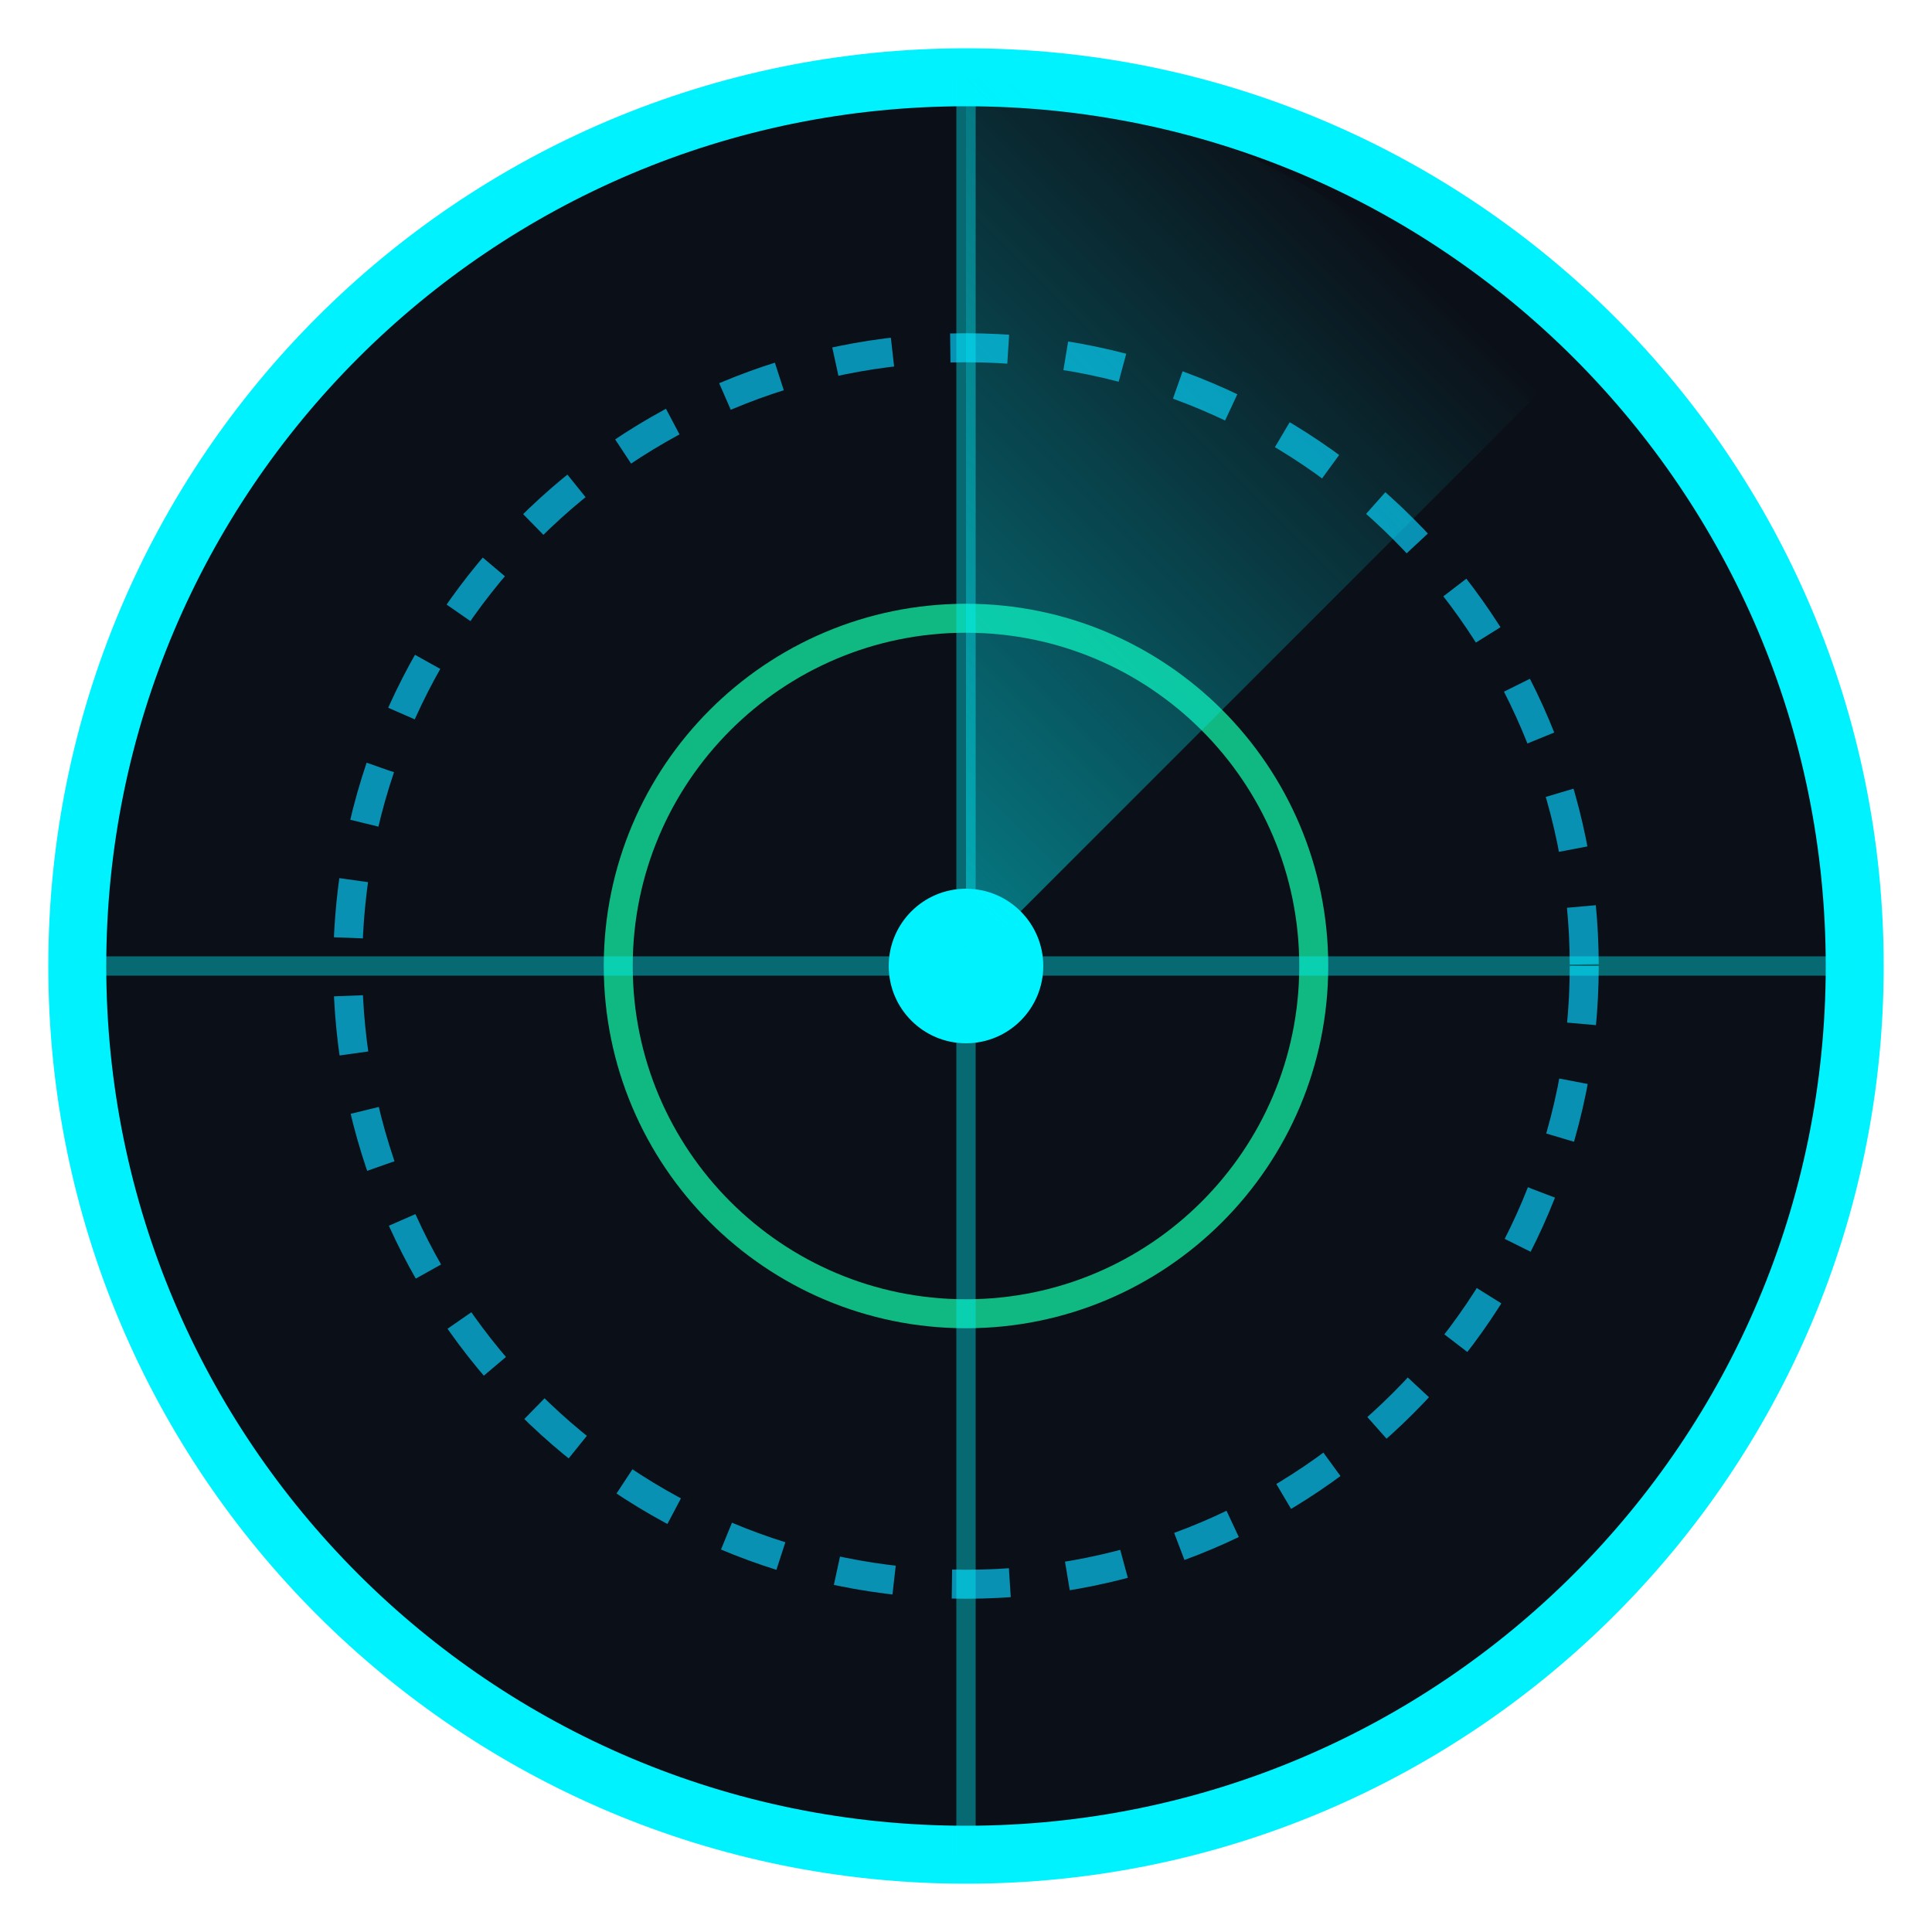
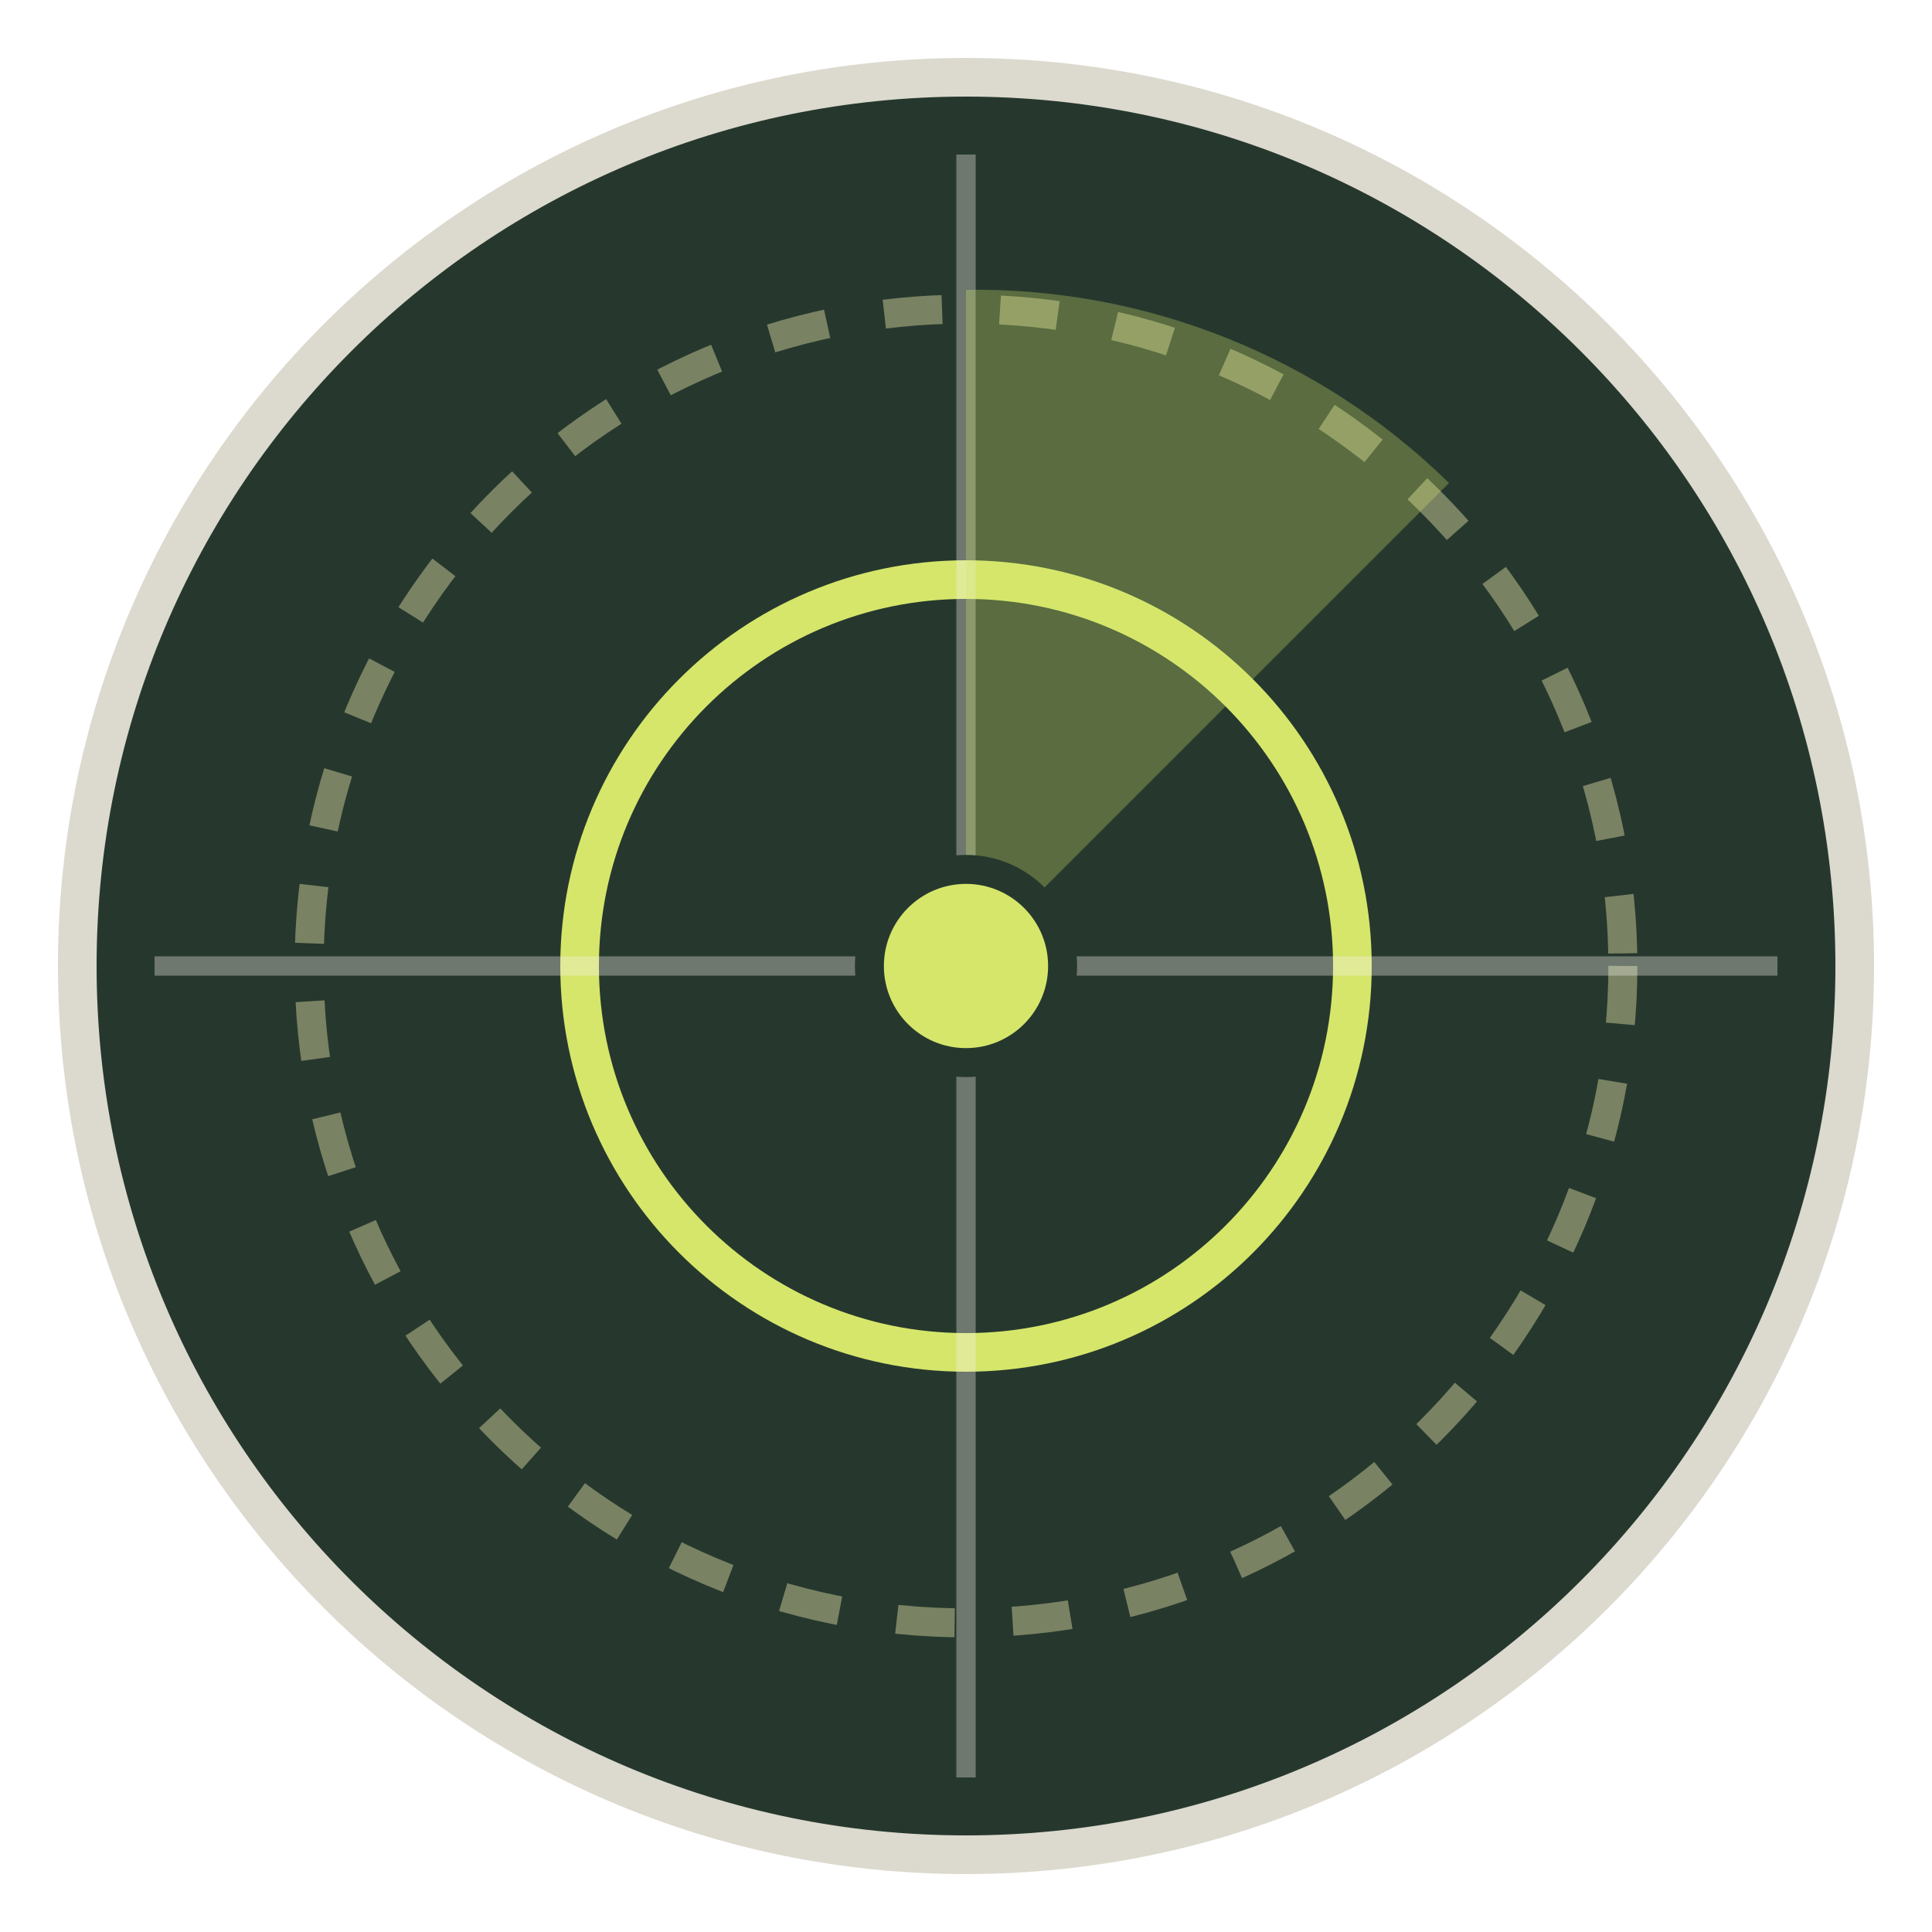
<svg xmlns="http://www.w3.org/2000/svg" viewBox="0 0 100 100" width="100" height="100">
-   <circle cx="50" cy="50" r="46" fill="#0B0F17" stroke="#00F2FE" stroke-width="3" />
-   <circle cx="50" cy="50" r="32" fill="none" stroke="#0891B2" stroke-width="1.5" stroke-dasharray="3,3" />
-   <circle cx="50" cy="50" r="18" fill="none" stroke="#10B981" stroke-width="1.5" />
-   <line x1="50" y1="4" x2="50" y2="96" stroke="#00F2FE" stroke-width="1" stroke-opacity="0.4" />
-   <line x1="4" y1="50" x2="96" y2="50" stroke="#00F2FE" stroke-width="1" stroke-opacity="0.4" />
-   <circle cx="50" cy="50" r="4" fill="#00F2FE" />
-   <path d="M50 50 L80 20 A 45 45 0 0 0 50 4 Z" fill="url(#sweepGrad)" opacity="0.6" />
-   <defs>
-     <linearGradient id="sweepGrad" x1="50" y1="50" x2="80" y2="20" gradientUnits="userSpaceOnUse">
-       <stop offset="0%" stop-color="#00F2FE" stop-opacity="0.8" />
-       <stop offset="100%" stop-color="#00F2FE" stop-opacity="0" />
-     </linearGradient>
-   </defs>
+   <circle cx="50" cy="50" r="46" fill="#26382D" stroke="#DCD9CE" stroke-width="2" />
+   <circle cx="50" cy="50" r="34" fill="none" stroke="#798263" stroke-width="1.5" stroke-dasharray="3,3" />
+   <circle cx="50" cy="50" r="20" fill="none" stroke="#D5E66B" stroke-width="2" />
+   <line x1="50" y1="8" x2="50" y2="92" stroke="#F4F1E8" stroke-width="1" stroke-opacity="0.35" />
+   <line x1="8" y1="50" x2="92" y2="50" stroke="#F4F1E8" stroke-width="1" stroke-opacity="0.35" />
+   <path d="M50 50 L75 25 A 35 35 0 0 0 50 15 Z" fill="#D5E66B" opacity="0.3" />
+   <circle cx="50" cy="50" r="5" fill="#D5E66B" stroke="#26382D" stroke-width="1.5" />
</svg>
